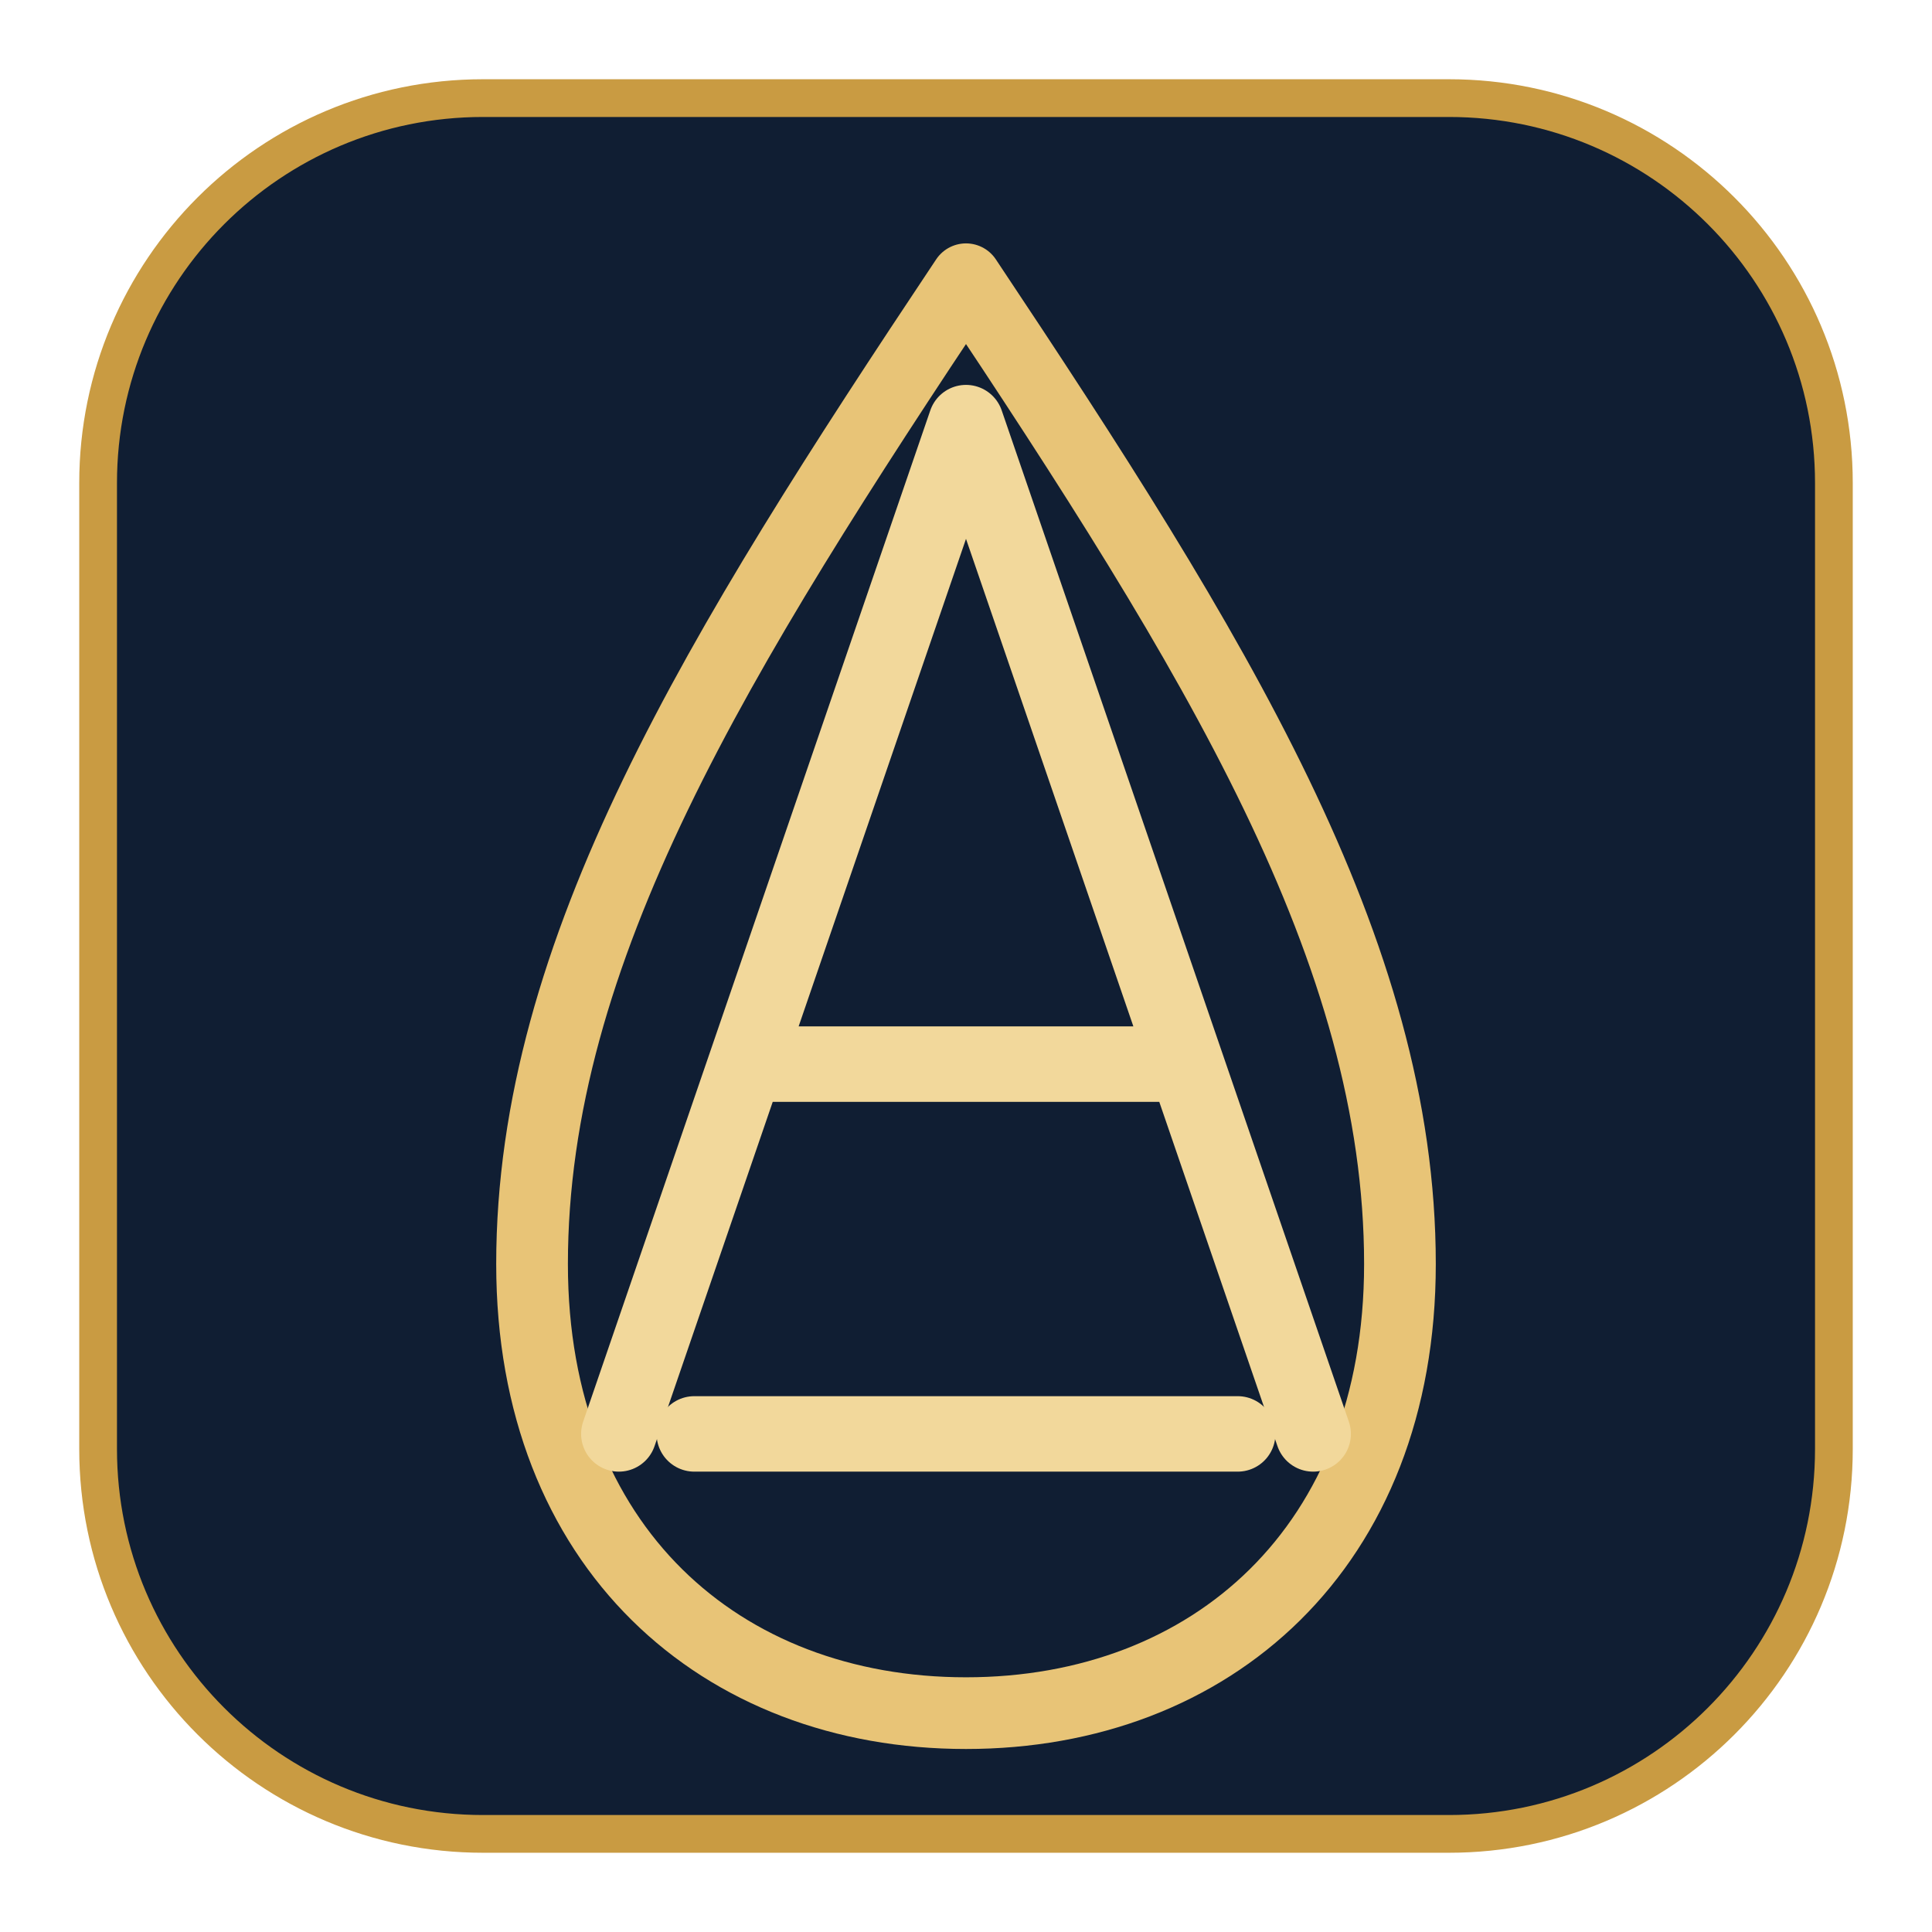
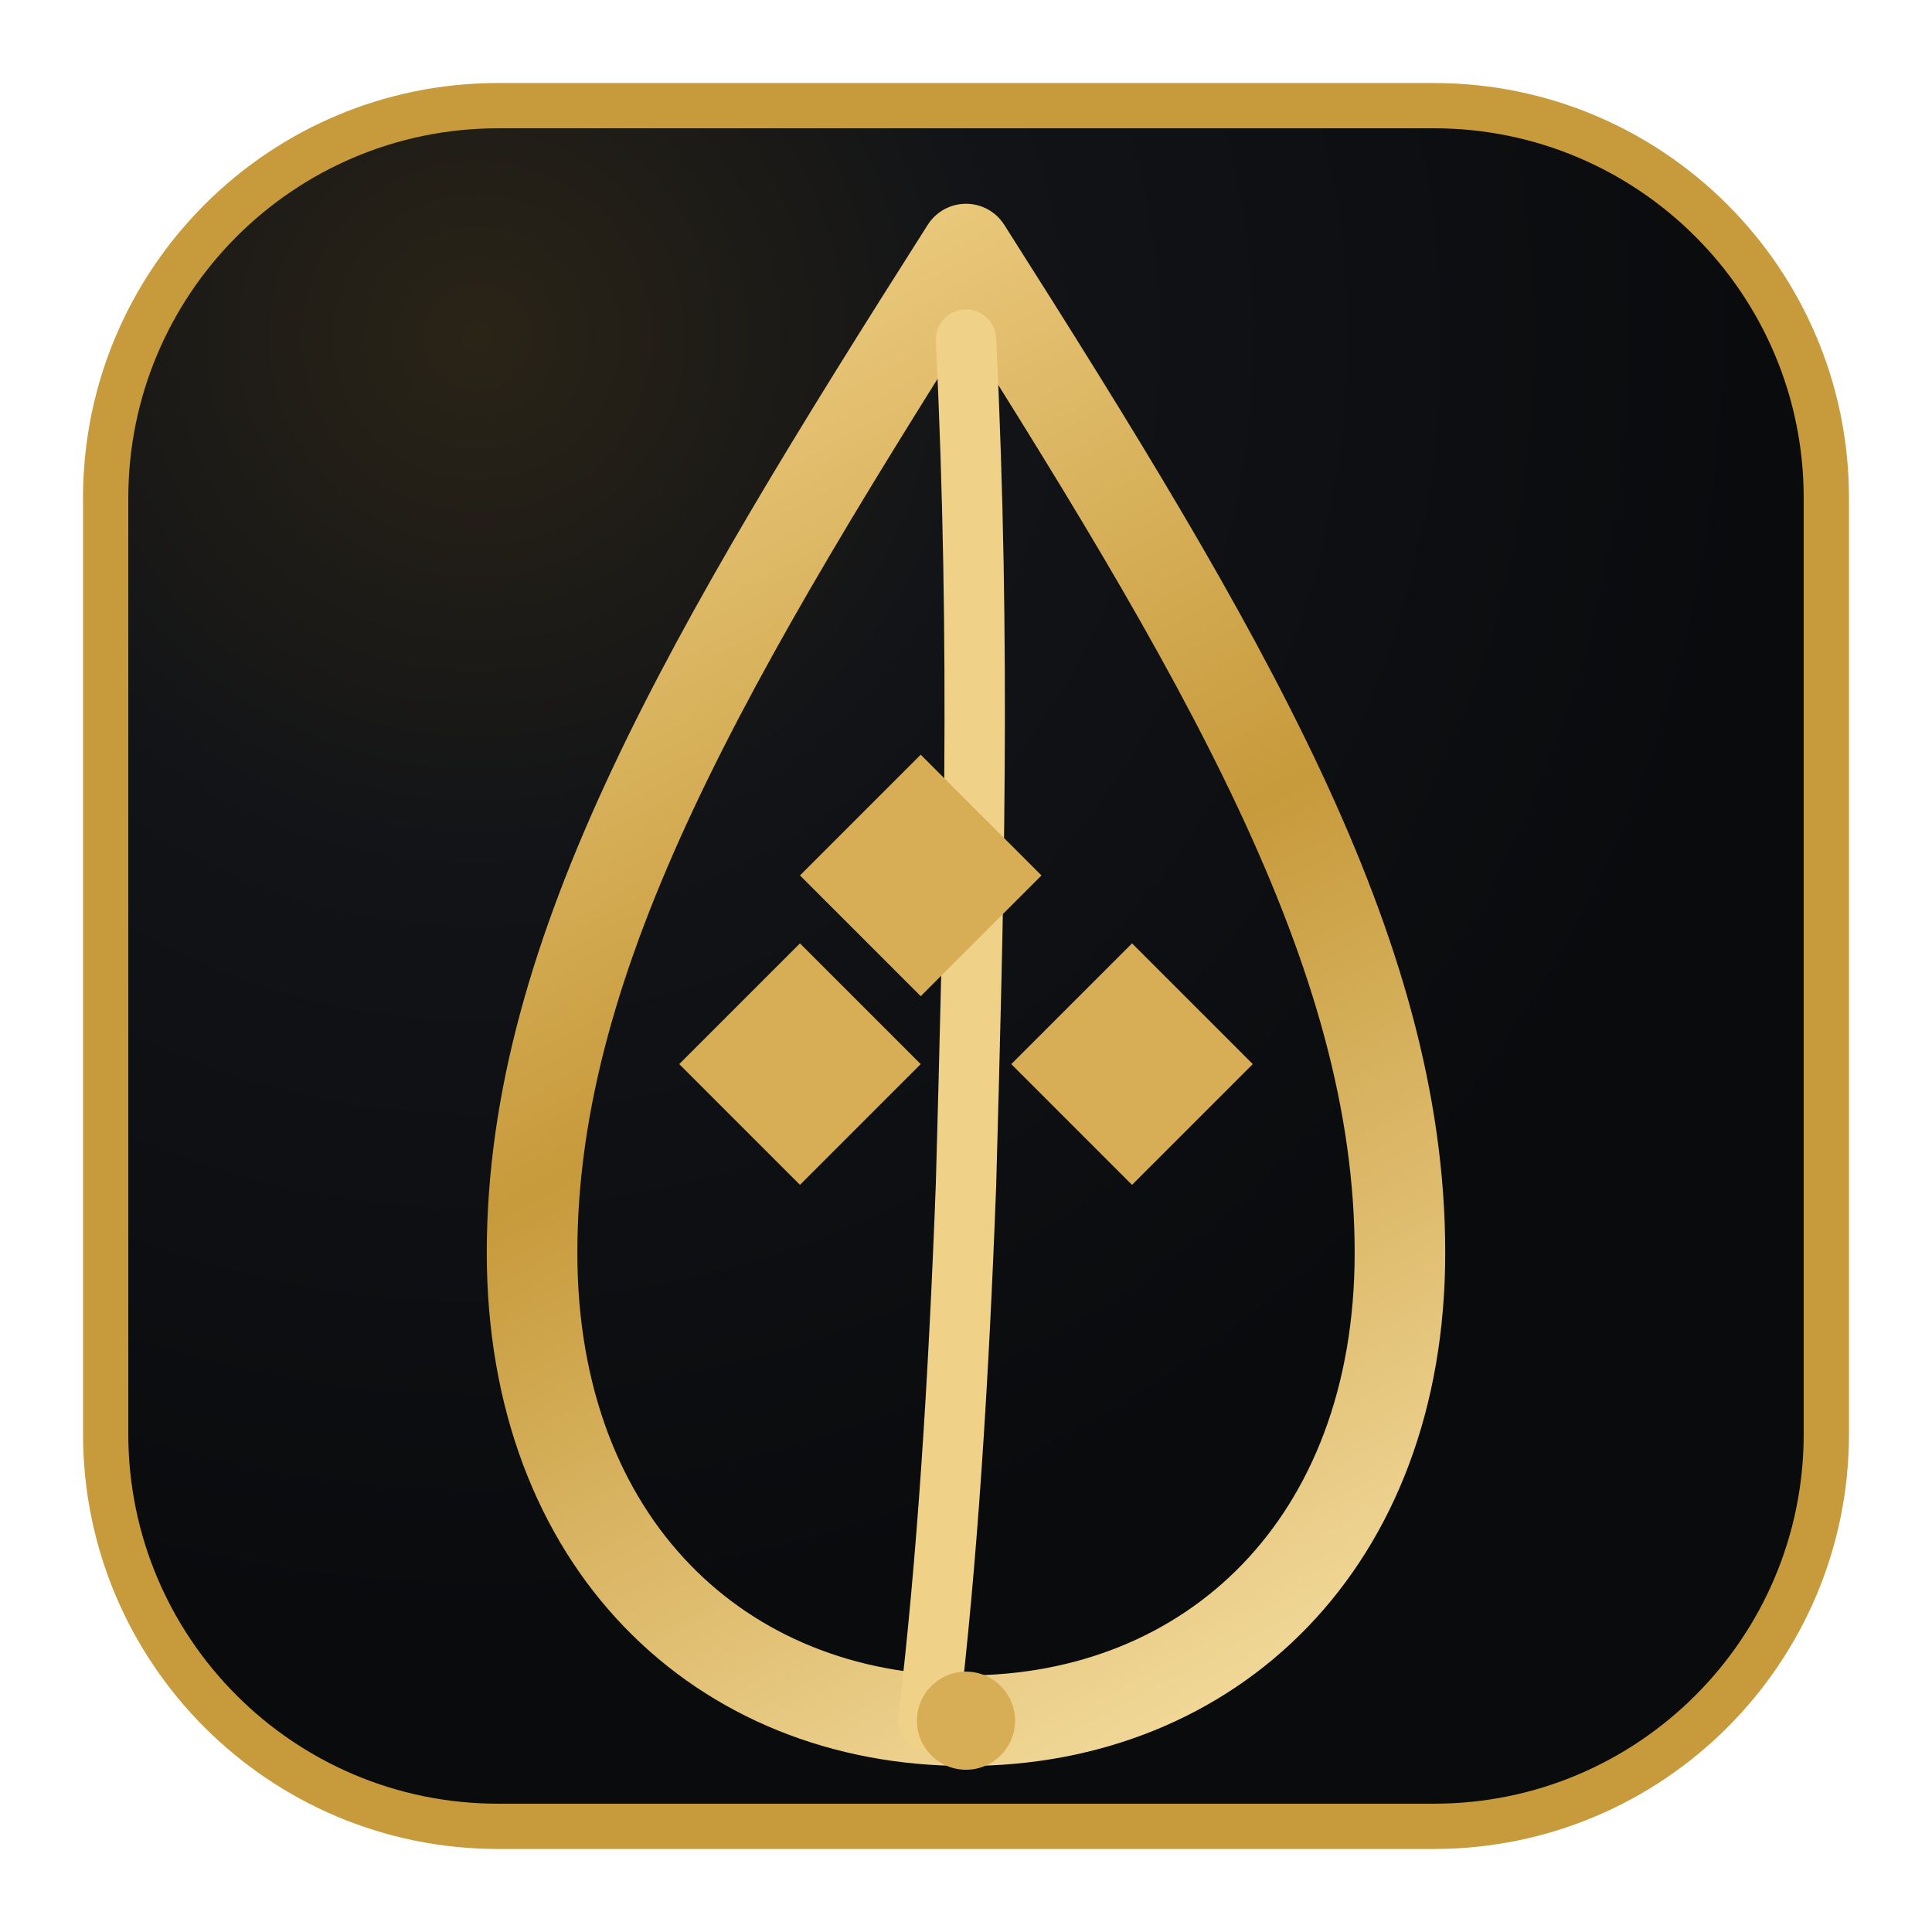
<svg xmlns="http://www.w3.org/2000/svg" viewBox="0 0 512 512" role="img" aria-label="ARTales">
-   <rect x="24" y="24" width="464" height="464" rx="104" fill="#101e33" />
-   <rect x="26" y="26" width="460" height="460" rx="102" fill="none" stroke="#c99b42" stroke-width="10" />
-   <path d="M256 74 C322 173 371 252 371 335 C371 410 321 454 256 454 C191 454 141 410 141 335 C141 252 190 173 256 74 Z" fill="none" stroke="#e8c477" stroke-width="19" stroke-linejoin="round" />
-   <path d="M256 112 L164 380 M256 112 L348 380 M202 282 H310" fill="none" stroke="#f2d89b" stroke-width="20" stroke-linecap="round" stroke-linejoin="round" />
-   <path d="M184 380 H328" stroke="#f2d89b" stroke-width="20" stroke-linecap="round" />
+   <defs>
+     <radialGradient id="g" cx="22%" cy="14%" r="74%">
+       <stop offset="0%" stop-color="#2a2417" />
+       <stop offset="42%" stop-color="#111317" />
+       <stop offset="100%" stop-color="#090b0d" />
+     </radialGradient>
+     <linearGradient id="gold" x1="150" y1="70" x2="360" y2="460" gradientUnits="userSpaceOnUse">
+       <stop stop-color="#f0d188" />
+       <stop offset="48%" stop-color="#c79a3b" />
+       <stop offset="100%" stop-color="#f6dfa3" />
+     </linearGradient>
+   </defs>
+   <rect x="28" y="28" width="456" height="456" rx="104" fill="url(#g)" stroke="#c79a3b" stroke-width="12" />
+   <path d="M256 66 C324 173 371 252 371 332 C371 409 321 456 256 456 C191 456 141 409 141 332 C141 252 188 173 256 66 Z" fill="none" stroke="url(#gold)" stroke-width="24" stroke-linejoin="round" />
+   <path d="M256 90 C260 172 258 240 256 314 C254 367 251 414 246 456" fill="none" stroke="#f0d188" stroke-width="16" stroke-linecap="round" />
+   <path d="M212 232 L244 200 L276 232 L244 264 Z M268 282 L300 250 L332 282 L300 314 Z M180 282 L212 250 L244 282 L212 314 Z" fill="#d7ad55" />
+   <circle cx="256" cy="456" r="13" fill="#d7ad55" />
</svg>
